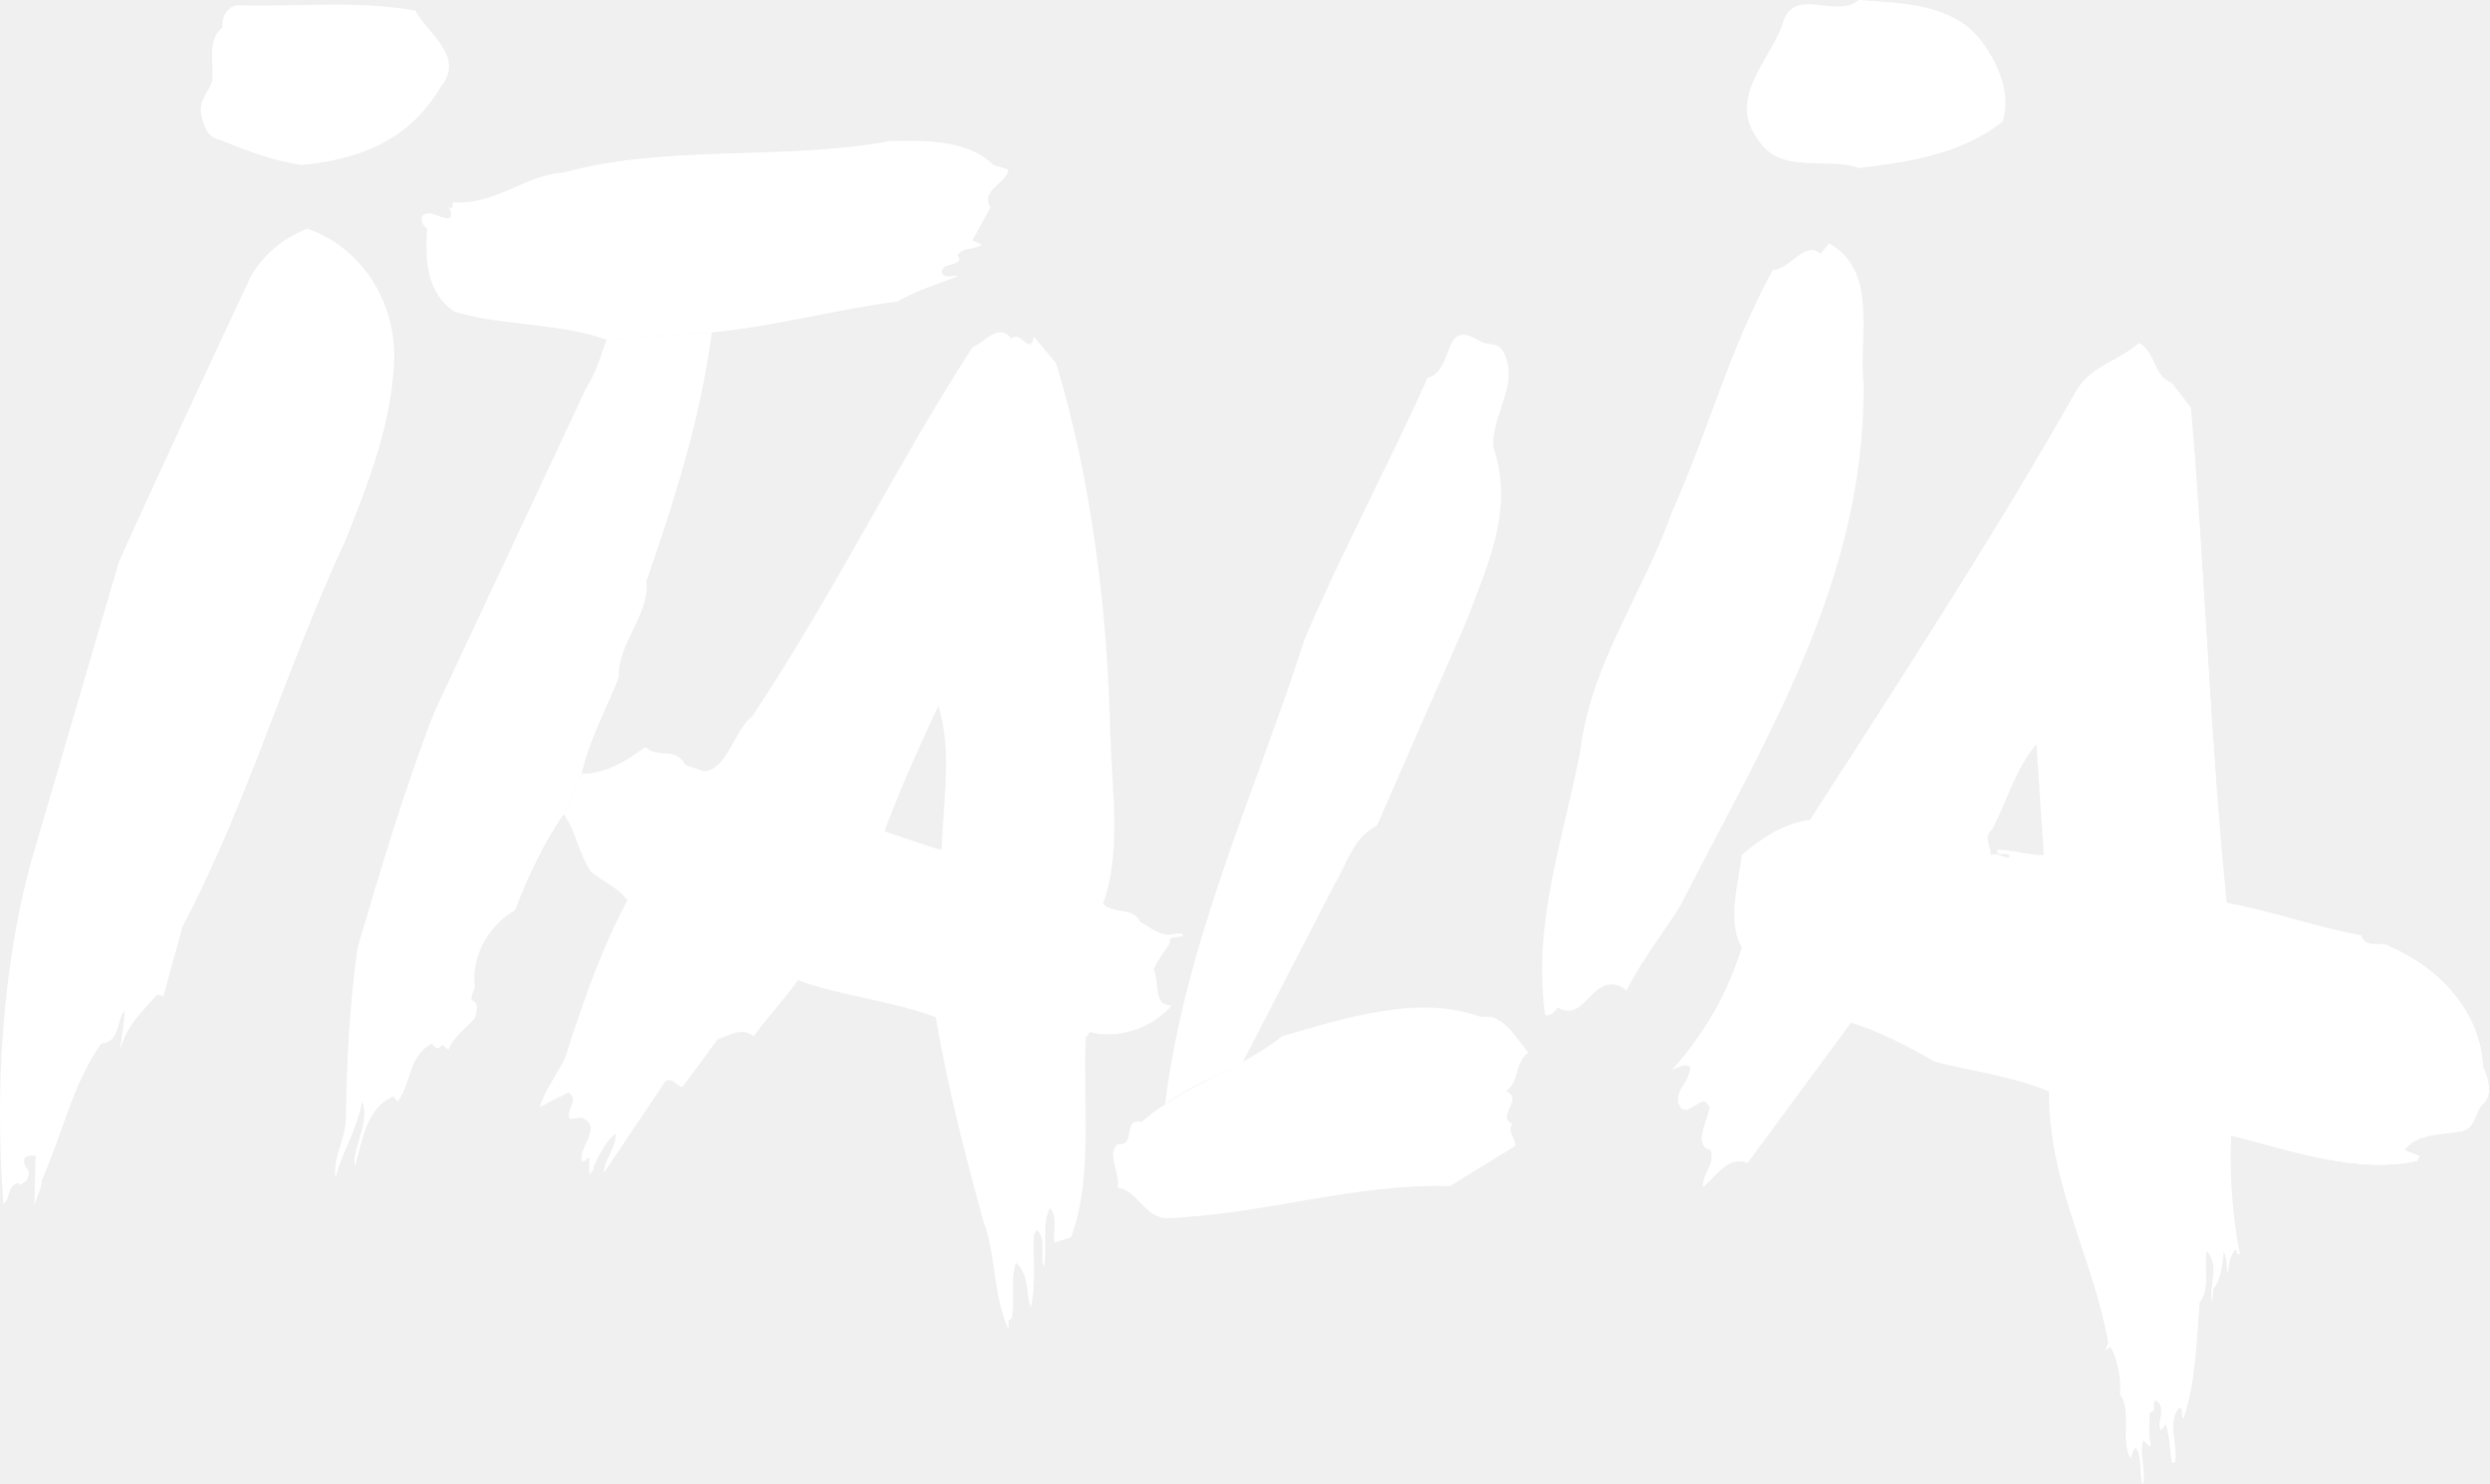
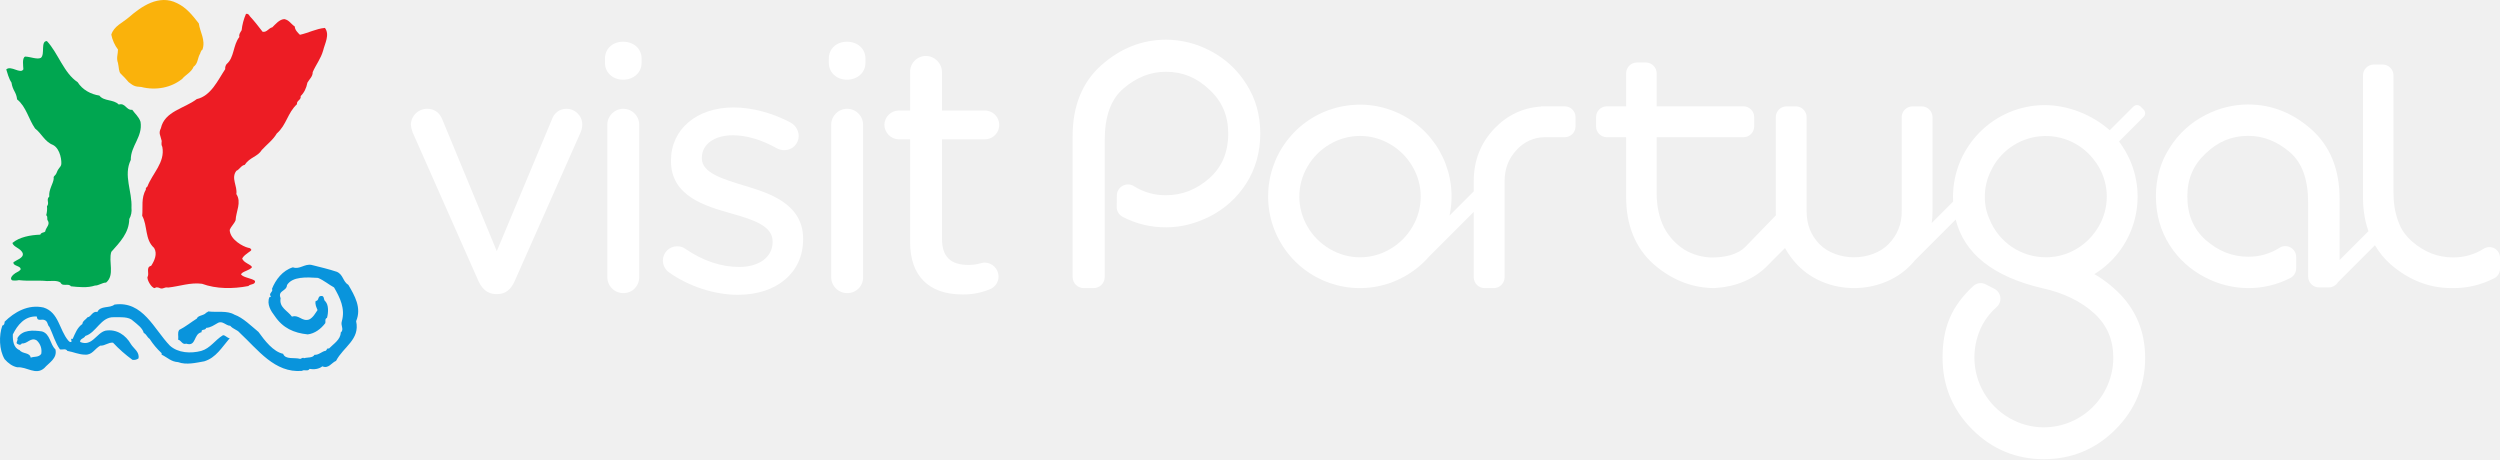
- <svg xmlns="http://www.w3.org/2000/svg" id="Ebene_1" data-name="Ebene 1" viewBox="0 0 2261.56 1348.4">
-   <path d="M1959.3,100.5c14.6,20.3,25.3,47.2,17.4,71.2-36.9,29.3-83.5,36.5-130.7,42.1-29.2-10.6-70.7,6.7-91.4-25.8-28.1-37.6,10.1-71.2,21.9-103.8,9-37.7,48.8-5.1,69.6-23.1C1888.1,64,1933.7,64.6,1959.3,100.5ZM534.7,70.8c11.8,21.4,45.4,42.2,23,69.2C528,190.4,482,206,430.9,211.1c-27.6-4.4-48.8-12.9-74.1-23-10.6-1.5-14.6-12.7-16.3-21.3-3.9-14,6.8-21.8,9.6-32.6,1.7-16.9-5.1-37,9.5-48.2-1.6-9.6,4.5-19.1,13.4-20.2,54,1.7,109.6-4.6,161.7,5Z" transform="translate(-157.2622 -61.1)" fill="#fff" fill-rule="evenodd" />
-   <path d="M1221.7,974.8c-17.3,1.1-10.7-22-16.3-32.5,3.4-9,10.7-16.8,14.6-24.1-.5-8.5,8.4-3.9,12.4-6.7-1.1-2.4-4-1.2-5.6-1.8-15.8,3.9-22.4-5.1-33.7-10.6-5.1-13.5-24.1-6.8-33.7-16.3,16.9-46.1,8.5-102.2,6.8-150.4-2.3-114.5-16.9-234-49.4-341.2l-20.2-24.1c-3.4,18.6-11.8-6.7-20.3,1.8-12.3-15.3-24.1,3.8-35.4,7.7C970.2,486.5,913.6,602.8,840.6,712.3c-19.6,15-25.8,67.1-60.6,44.1-9.6-17.3-23.5-5-36.5-16.2-17.4,13-36.8,24.6-57.6,24.2l-16.2,36.5c11.8,16.3,13.4,36.4,25.2,52.7,10.8,8.9,24.2,14.1,32.6,25.3-24.1,45.3-41,94.1-56.6,143-6.8,15.2-18.6,29.2-23.1,45.4l25.9-13.3c10.6,7.4-2.8,14.5,1.1,24.1l11.1-1.2c19.7,9.1-3.4,26.6,0,39.4,3.4,1.6,3.9-3.3,6.8-2.8v16.2c0-3.4,5-4.4,3.9-8.4,5-10.1,11.8-24.2,20.2-29.8,0,13.6-11.2,24.8-10.7,35.4l56.1-83.5c7.9-2.2,7.9,4,15.2,5.6l31.9-43.2c10.1-3.4,22.5-11.7,32.6-2.8,12.9-17.5,28.1-33.7,40.4-51,40.5,14.5,84.8,18.4,125.2,33.5,10.7,62.9,26.3,124,43.1,184.8,11.8,31.4,9,68.9,23,99.2v-4.9c-.5-2.4,0-4.6,2.8-4.6,3.5-15.7-1.7-35.4,4-51.1,12.3,10.2,8.9,28.7,13.4,40.6,5.1-20.3,1.8-45.6,2.9-65.8l2.2-4.6c10.1,6.8,2.8,23.7,6.7,33.7,3.9-16.8-2.2-38.1,5.6-53.8,7.3,7.7,2.8,22.5,4,31.4l15.1-4.6c20.3-52.2,10.7-121.7,13.5-181.8l3.8-5C1172.8,1005.7,1204.8,995.6,1221.7,974.8ZM1012.8,833.4c-19.1-1.1-37.6-3.5-53.9-11.3,13.5-38.1,32.6-80.3,51.1-119.5C1022.4,744.7,1014.5,787.4,1012.8,833.4Z" transform="translate(-157.2622 -61.1)" fill="#fff" />
-   <path d="M436.4,268.9c-21.4,8.4-40.4,23.7-51.7,44.3-40.4,87-80.2,171.1-119.5,258.7L185.6,844c-26.3,96-33.1,207-25.3,310.9,6.8-2.7,2.4-16.2,13.6-18.5.6.5,1.7,1.3,1.1,2.3l6.8-5.1c4.5-11.8-2.2-8.4-2.8-17.4.5-6.2,8.4-4.5,10.6-4.5l-1.1,44.9c2.2-7.8,6.2-14.6,6.8-23,18.5-41,27.4-86.4,53.9-124,17.3-1.2,13.4-20.3,21.2-29.8,0,10.8-3.3,25.8-3.9,35.3,5-20.6,19.6-34.7,33.7-50l5.6,1.3,17.4-63.3c58.9-111.7,93.7-234.2,147-348.7,21.9-54.3,44.4-111,45.4-172.2C513.9,330.7,484.3,285.7,436.4,268.9Z" transform="translate(-157.2622 -61.1)" fill="#fff" />
-   <path d="M1524.5,383.4c-5-12.5-14-7.4-23-12.5-34.7-21.9-21.8,26.5-47.1,33.7-35.9,79.7-77.4,157.1-111.7,237.3-44.9,139.8-108.4,274.5-126.8,422.5,22.5-15.1,46-25.3,70.2-37.2l83.6-161.9c11.2-18.4,16.9-43.1,38.7-53.8l80.8-184.6c18.5-48.9,44.8-103.4,24.7-159.9C1513.3,437.2,1536.8,411.4,1524.5,383.4Z" transform="translate(-157.2622 -61.1)" fill="#fff" />
-   <path d="M2413.4,1030.8c-2.2-49.9-39.3-89.6-83.6-108.8-7.8-6.6-22.4,2.8-27-10.6-41.5-8-80.8-22-122.3-29.8-15.1-148.2-19.6-302.4-32.5-450l-17.4-22.5c-17.4-6.7-14.1-27.9-29.8-36.4-17.9,16.2-44.2,21.2-56.6,43-75.3,132.5-159.4,262.1-242.4,390.6-23.7,3.2-44.4,16.7-61.8,31.8-2.3,23.7-14.1,60.2,0,83.8-12.4,41-33.6,78-63.4,111.6,4.5-1.6,10.7-6.1,16.3-2.8.5,12.9-12.9,19.6-10.7,32.6,5.1,15.6,15.7-1.2,24.2-1.2,1.1,2.1,5,3.4,3.9,6.7-1.7,11.8-15.1,33.6,1.1,37.5,5.1,12.5-7.8,20.8-6.6,33.8,10.6-9.1,24.1-29.7,40.3-21.9l94.3-127.9c25.3,7.8,51.6,21.3,75.7,35.4,34.8,8.9,70.8,13.4,103.9,27-.6,83.4,39.8,150.7,53.9,228.8l-2.8,6.8,5-2.9a81.796,81.796,0,0,1,8.4,43.2c11.3,14.1,0,42.1,9.6,57.9,1.7-2.9,1.7-7.4,5-9.6,5.6,9,2.8,22.1,5.6,32.6h1.1c2.4-14.1-3.9-27.5,0-39.2l5.6,5.6,1.2-1.8c-2.3-9.4-1.2-15.7-1.2-26.8a4.204,4.204,0,0,1,4-3.9c.5-2.8-1.1-6.7,1.1-9.5,11.9,5.6,0,21.8,5.6,27l3.9-5.2c4.1,12.3,3.5,21.9,5.7,34.8h2.8c3.3-17.3-7.8-35.4,3.9-49.9,5,1.7.6,8.4,3.9,9.5,11.2-32.6,11.7-69.2,14.6-105,10.7-14.1,2.8-31,6.7-47.2,11.9,15.8,1.2,29.3,4.6,47.2l1.1-12.3c7.3-9.1,8.4-23,9.5-33.7,3.4,5.6,1.8,13.4,4,19.1.5-7.9,1.6-15.6,6.6-21.3,1.8.7,1.3,2.3,1.3,4h2.7c-6.8-34.3-9.6-75.2-7.8-107.8,53.7,13.5,114.4,35.3,169.3,23.1l1.7-4.5-13.5-5.2c10.7-15.5,34.2-13.9,52.3-17.3,13.4-3.4,11.7-19.6,20.1-25.8C2422.4,1054.4,2417.9,1040.4,2413.4,1030.8ZM1971.8,833.5c0,8.4,10.5,0,11.7,6.6-5,2.2-11.3-5-17.4-1.8.6-7.7-7.3-16.7,1.1-22.9,13.5-25.8,21.3-55.5,40.4-78l6.8,100.9C1999.2,839,1985.2,832.7,1971.8,833.5Z" transform="translate(-157.2622 -61.1)" fill="#fff" />
-   <path d="M1850.6,410.2c-4.5-44.9,13.4-103.1-31.4-127.9l-7.8,9.5c-14.6-12.9-27,14.1-43.2,14.7-38.7,69.5-58.9,147-91.5,219.3-25.8,73.5-73.5,137.5-83.5,217.1-14.6,78.6-43.8,156.6-32,240.8,5,1.2,8.3-2.8,11.8-6.8,18.4,10.8,26.3-11.8,39.2-18.4,6.7-4.6,16.8-2.8,23,2.8,13.4-26.4,32-50.5,48.2-75.7C1759.7,735.8,1852.3,589.3,1850.6,410.2Z" transform="translate(-157.2622 -61.1)" fill="#fff" />
-   <path d="M1512.3,985.3c15,4.6,24.1,20.8,33.6,32.6-12.8,8.9-7.3,25.8-20.2,34.9,16.8,7.7-9.6,22.4,5.6,29.7-5,7.5,3.4,13,2.8,20.1l-59.4,36.6c-89.8-2.4-169.6,26.2-258.7,29.1-19.7-2-24.2-24.1-43.3-28,2.4-14-10.1-29.7,0-39.3,18,1.6,3.4-23.6,21.9-20.3,39.3-33.7,87.5-46.1,127.9-77.9,55.6-15.9,122.9-38.2,180.2-17.5l9.6,0Z" transform="translate(-157.2622 -61.1)" fill="#fff" fill-rule="evenodd" />
-   <path d="M708.3,369.9c-43.2-15.7-96.1-12.3-138.8-25.9-24.1-16.8-26.4-45.9-24.1-75.1-3.9-3-7.2-7.8-3.9-12.4,8.4-4.8,15.1,3.5,24.1,2.9,2.8-2.9,1.1-7.7-1.1-10.5,6.2,4.3,2.2-2.4,5-4,38.1,2.8,65.7-25.4,99.9-27,93.7-25.8,199.3-10.7,296.3-28.6,31.4-.6,70.6-1.7,94.3,21.8l13.4,3.9c-.6,12.4-25.8,18.5-16.2,34.8l-16.4,29.8,8.5,3.9c-6.7,5.1-16.8,1.7-21.8,9.5l1.7,4c-4.5,7.2-15.2,2.3-16.3,11.2,2.3,7.3,11.3,2.3,14.6,4-17.4,6.7-37.6,12.9-54.9,23-57.3,7.2-110.6,22.5-168.4,28l-95.9,6.7Z" transform="translate(-157.2622 -61.1)" fill="#fff" fill-rule="evenodd" />
-   <path d="M804.1,363.1c-10.6,79.7-34.2,153.2-59.5,226.2,2.8,31.9-26.4,56.2-25.2,87.6-11.2,29.1-26.9,56.5-33.7,87.5l-16.2,36.5c-18.9,27.5-32.6,57.2-44.3,87.5-22.5,12.9-40.4,40.5-36.5,70.2-1.1,3.8-3.9,7.3-2.8,11.7,7.3,1.7,3.9,12,2.8,16.3-8.5,9.6-19.1,16.7-24.1,28.5l-5.6-4.3c-1.7,1.6-2.8,4-5.7,2.8l-3.9-4c-21.3,11.8-18,35.8-30.9,52.7l-3.8-4.6c-25.8,11.3-27.5,40.5-35.3,63.5-1.8-18.6,14.5-40.4,6.7-58.9-3.9,24.7-18,45.5-24.1,69.7-2.3-20.3,8.9-34.3,9.5-54,.6-50,3.4-105.5,10.7-156,21.3-71.8,42.6-144.3,70-214.4L689.7,414.1c8.5-13.5,13.5-29.1,18.6-44.3l95.8-6.7Z" transform="translate(-157.2622 -61.1)" fill="#fff" fill-rule="evenodd" />
-   <path d="M1159.6,882.8c9.6,9.5,28.2,2.8,33.3,16.3,11.3,5.5,17.9,14.5,33.7,10.6,1.6.6,4.5-.6,5.6,1.8-4,2.8-12.9-1.8-12.4,6.7-3.9,7.3-11.2,15.1-14.6,24.1,5.6,10.5-1,33.6,16.3,32.5-16.9,20.8-48.9,30.9-74.1,24.2l-140.1-13.6c-40.4-15.1-84.7-19-125.2-33.5L727.3,879c-8.4-11.2-21.9-16.4-32.7-25.3-11.8-16.3-13.4-36.4-25.2-52.7l16.5-36.5c20.8.4,40.2-11.2,57.6-24.2,13,11.2,26.9-1.1,36.5,16.2l379.6,126.3Zm1019-.2c41.5,7.6,82.6,20.9,124.1,28.9,4.6,13.4,19.2,4,27,10.6,44.3,19.2,81.4,58.9,83.6,108.8,4.5,9.6,9,23.6,1.1,32.6-8.4,6.2-6.7,22.4-20.1,25.8-18.1,3.4-41.6,1.8-52.3,17.3l13.5,5.2-1.7,4.5c-54.9,12.2-115.6-9.6-169.3-23.1L2018.9,1053c-33-13.6-69.1-18.1-103.9-27-24.1-14.1-50.4-27.6-75.7-35.4l-99.2-68.5c-13.9-23.6-2.3-60.1-.1-83.8,17.4-15.1,38.1-28.6,61.8-31.8L1985,844.6l1.4-9.8-14.1-1.4,42.1,5.7s18.3,12.6,36.5,16.7q63.599,14.55,127.7,26.8Z" transform="translate(-157.2622 -61.1)" fill="#fff" fill-rule="evenodd" />
+ <svg xmlns="http://www.w3.org/2000/svg" id="Ebene_1" data-name="Ebene 1" viewBox="0 0 2118.095 389.039">
+   <path d="M495.145,160.383c-5.985,0-10.622,3.547-12.598,9.547l-46.481,111.05L390.414,170.625c-2.375-6.785-6.918-10.242-13.484-10.242a13.694,13.694,0,0,0-13.657,13.375,16.65,16.65,0,0,0,1.09,5.261,12.705,12.705,0,0,1,.43,1.43,1.37,1.37,0,0,0,.156.301l55.645,125.727c4.054,9.011,10.328,10.898,14.867,10.898h1.152c6.508,0,11.262-3.555,14.575-10.93l55.996-126.332a17.64,17.64,0,0,0,1.324-6.355,13.38,13.38,0,0,0-13.363-13.375" transform="translate(-15.1673 -68.207)" fill="#fff" />
+   <path d="M543.074,103.555c-8.922,0-15.351,6.004-15.351,14.234v3.75c0,8.105,6.586,14.195,15.351,14.195,8.946,0,15.668-6.09,15.668-14.195v-3.75c0-8.23-6.566-14.234-15.668-14.234" transform="translate(-15.1673 -68.207)" fill="#fff" />
+   <path d="M543.074,160.383a13.523,13.523,0,0,0-13.363,13.648v128.852a13.506,13.506,0,0,0,13.648,13.644c7.629,0,13.375-5.879,13.375-13.644V174.031a13.516,13.516,0,0,0-13.66-13.648" transform="translate(-15.1673 -68.207)" fill="#fff" />
+   <path d="M646.246,225.625l-.586-.176c-18.429-5.605-35.851-10.906-35.851-23v-.586c0-11.398,10.562-19.054,26.246-19.054,11.699,0,24.668,3.863,37.625,11.23a13.699,13.699,0,0,0,6,1.395A12.089,12.089,0,0,0,691.879,183.5a13.223,13.223,0,0,0-6.742-11.352c-15.219-8.203-32.891-12.914-48.496-12.914-31.176,0-53,18.481-53,44.942v.562c0,29.813,29.402,38.168,50.875,44.246,19.961,5.606,35.226,10.891,35.226,23.754v.586c0,12.602-11.34,21.063-28.23,21.063-15.336,0-30.668-5.164-45.535-15.246a11.262,11.262,0,0,0-6.996-2.262,12.08,12.08,0,0,0-12.196,11.933,12.479,12.479,0,0,0,5.028,10.043c16.753,11.961,38.656,19.118,58.511,19.118,33.082,0,55.278-18.899,55.278-46.957v-.567c0-30.015-29.735-38.91-49.356-44.824" transform="translate(-15.1673 -68.207)" fill="#fff" />
+   <path d="M732.746,160.383a13.516,13.516,0,0,0-13.355,13.648v128.852a13.499,13.499,0,0,0,13.64,13.644,13.234,13.234,0,0,0,13.383-13.644V174.031a13.518,13.518,0,0,0-13.668-13.648" transform="translate(-15.1673 -68.207)" fill="#fff" />
+   <path d="M732.746,103.555c-8.914,0-15.363,6.004-15.363,14.234v3.75c0,8.105,6.605,14.195,15.363,14.195,8.934,0,15.656-6.09,15.656-14.195v-3.75c0-8.23-6.586-14.234-15.656-14.234" transform="translate(-15.1673 -68.207)" fill="#fff" />
+   <path d="M849.266,290.672a12.436,12.436,0,0,0-3.051.551,38.986,38.986,0,0,1-10.445,1.453c-15.372,0-22.504-7.059-22.504-22.227v-84.191h36a12.212,12.212,0,1,0,0-24.418h-36V129.273a13.804,13.804,0,0,0-13.618-13.648,13.372,13.372,0,0,0-13.406,13.648V161.84h-9.605a12.357,12.357,0,0,0-12.199,12.191,12.529,12.529,0,0,0,12.199,12.227h9.605v87.066c0,28.582,15.762,44.348,44.344,44.348a57.767,57.767,0,0,0,22.703-4.192,11.674,11.674,0,0,0,7.891-10.89,11.938,11.938,0,0,0-11.914-11.918" transform="translate(-15.1673 -68.207)" fill="#fff" />
+   <path d="M1141.949,279.227a52.072,52.072,0,0,1-18.976-18.946,50.22,50.22,0,0,1,0-51.004,51.806,51.806,0,0,1,18.976-18.937,50.162,50.162,0,0,1,50.973,0,51.906,51.906,0,0,1,18.957,18.937,50.097,50.097,0,0,1,0,51.004,52.175,52.175,0,0,1-18.957,18.946,50.045,50.045,0,0,1-50.973,0m199.172-120.938h-20.402v.188c-15.262.976-28.551,7.261-39.426,18.636-11.66,12.203-17.508,27.192-17.508,44.406v8.805l-20.523,20.539a77.712,77.712,0,1,0-51.574,57.496c.023.02.035.047.054.063l.266-.164a79.811,79.811,0,0,0,13.988-6.352,76.932,76.932,0,0,0,19.735-16.117l38.054-38.051V303.34a9.231,9.231,0,0,0,8.965,8.953h8.18a9.22,9.22,0,0,0,8.984-8.953v-81.485c0-10.824,3.469-19.523,10.192-26.613a32.034,32.034,0,0,1,23.972-10.797h17.043a9.116,9.116,0,0,0,8.883-8.875v-8.39a9.143,9.143,0,0,0-8.883-8.891" transform="translate(-15.1673 -68.207)" fill="#fff" fill-rule="evenodd" />
+   <path d="M1040.574,111.262a80.314,80.314,0,0,0-37.488-9.434c-20.18,0-38.582,7.242-54.695,21.535-16.231,14.348-24.453,34.574-24.453,60.039V302.898a9.435,9.435,0,0,0,9.449,9.395h8.359a9.372,9.372,0,0,0,9.375-9.395V187.266c0-20.539,5.219-34.981,15.918-44.118,11.106-9.511,22.914-14.125,36.047-14.125,14.125,0,26.129,4.961,36.863,15.254,10.649,9.86,15.813,21.977,15.813,37.032,0,15.933-5.254,28.347-15.949,37.894-11.118,9.703-23.118,14.402-36.727,14.402a49.66,49.66,0,0,1-27.262-7.695,9.421,9.421,0,0,0-14.418,7.852l-.117,9.711a9.403,9.403,0,0,0,4.988,8.429,78.353,78.353,0,0,0,37.196,8.891c12.336,0,24.804-3.152,37.023-9.379a78.998,78.998,0,0,0,30.512-27.727c7.93-12.421,11.906-26.664,11.906-42.378,0-15.735-3.996-29.887-11.906-42.012a78.106,78.106,0,0,0-30.434-28.035" transform="translate(-15.1673 -68.207)" fill="#fff" fill-rule="evenodd" />
+   <path d="M2128.625,278.652a9.101,9.101,0,0,0-9.141.274,47.419,47.419,0,0,1-25.968,7.375c-13.008,0-24.453-4.52-35.004-13.727a44.311,44.311,0,0,1-6.367-6.945c-.993-1.469-1.946-2.961-2.825-4.582a62.894,62.894,0,0,1-6.117-24.293c0-.168-.039-.317-.039-.481v-.066c-.098-1.512-.137-3.063-.137-4.625v-99.773a9.222,9.222,0,0,0-8.961-8.926h-7.914a9.234,9.234,0,0,0-8.98,8.961V235.078c0,.219.019.465.019.727,0,.164-.019.312-.019.468,0,.723.066,1.422.066,2.11.024.488.024.98.039,1.426.063,1.269.11,2.5.227,3.738.039.297.078.574.117.863.098,1.109.195,2.18.328,3.242a80.019,80.019,0,0,0,3.848,16.446l-24.441,24.441v-51.988c0-24.918-8.086-44.703-23.926-58.758-15.785-13.988-33.793-21.074-53.551-21.074a78.484,78.484,0,0,0-36.582,9.187,76.26,76.26,0,0,0-29.832,27.426c-7.777,11.922-11.731,25.773-11.731,41.176,0,15.375,3.926,29.316,11.731,41.535a77.092,77.092,0,0,0,29.832,27.062,79.258,79.258,0,0,0,36.219,9.188,76.754,76.754,0,0,0,36.105-8.574,9.198,9.198,0,0,0,4.949-8.145v-9.625a9.199,9.199,0,0,0-14.129-7.793,48.38,48.38,0,0,1-26.562,7.547c-13.301,0-25.027-4.633-35.844-14.043-10.543-9.398-15.668-21.558-15.668-37.152,0-14.75,5.071-26.602,15.59-36.356,10.363-9.976,22.113-14.847,35.922-14.847,12.848,0,24.434,4.55,35.312,13.824,10.465,8.961,15.532,23.082,15.532,43.176v62.214a9.19,9.19,0,0,0,9.215,9.196h8.183a9.256,9.256,0,0,0,7.883-4.43l.047-.019,2.887-2.914,28.367-28.356a66.586,66.586,0,0,0,13.406,16.285c15.285,13.149,32.539,20.012,51.418,20.012,0,0,.156-.016.234-.016.262,0,.543.016.821.016a75.012,75.012,0,0,0,35.265-8.387,8.962,8.962,0,0,0,4.813-7.949v-9.406a9.045,9.045,0,0,0-4.637-7.899" transform="translate(-15.1673 -68.207)" fill="#fff" fill-rule="evenodd" />
+   <path d="M1764.402,283.633a7.257,7.257,0,0,1-.839.269c-.684.211-1.352.41-2.047.586a3.991,3.991,0,0,0-.426.125c-.723.176-1.422.34-2.125.489-.195.023-.352.078-.567.097-.66.125-1.285.246-1.945.371-.644.094-1.308.157-1.949.223-.199.039-.41.066-.606.098-.992.097-1.988.195-2.98.234.625.133,1.227.254,1.832.391-.625-.137-1.266-.258-1.949-.391-.781.027-1.539.062-2.379.062a51.384,51.384,0,0,1-47.699-32.328,44.325,44.325,0,0,1-3.926-18.941,48.153,48.153,0,0,1,4.824-21.285,51.373,51.373,0,0,1,89.199-7.844,1.253,1.253,0,0,0,.293.277c.684,1.039,1.387,2.082,2.047,3.203a50.155,50.155,0,0,1,0,50.969,53.579,53.579,0,0,1-4.832,6.922c-.156.199-.312.387-.469.578-.39.442-.738.871-1.128,1.281-.489.583-1.016,1.118-1.543,1.684a2.282,2.282,0,0,0-.309.301A52.011,52.011,0,0,1,1766,283.113c-.547.172-1.074.34-1.598.52m46.098-95.418c-.008-.031-.023-.067-.031-.098l.015-.012a.264.264,0,0,0,.016.11m-1.871,126.488a103.867,103.867,0,0,0-25.895-17.937c2.379,1.144,4.657,2.367,6.899,3.675a77.1,77.1,0,0,0,26.187-104.277,78.984,78.984,0,0,0-5.328-8.066l9.184-9.204,11.75-11.742a4.434,4.434,0,0,0,0-6.031l-2.688-2.656a4.353,4.353,0,0,0-6.023,0l-14.652,14.652-5.438,5.442c-15.031-13.282-35.504-21.305-55.117-21.305a77.916,77.916,0,0,0-77.684,77.664c0,1.379.035,2.734.098,4.078l-18.125,18.125a67.978,67.978,0,0,0,.684-9.73v-80.09a9.216,9.216,0,0,0-8.961-8.977h-8.204a9.209,9.209,0,0,0-8.953,8.977v80.09a37.774,37.774,0,0,1-11.148,27.574c-7.121,7.48-18.516,11.238-29.313,11.238-10.492,0-21.859-3.637-29.285-11.203-7.23-7.613-10.812-16.633-10.812-27.609v-80.09a9.219,9.219,0,0,0-8.965-8.977h-8.203a9.204,9.204,0,0,0-8.961,8.977v80.09q0,1.652.078,3.277l-25.41,26.223c-7.012,7.351-18.199,9.437-28.836,9.488a47.53,47.53,0,0,1-22.953-6.461,49.282,49.282,0,0,1-17.496-18.867c-4.121-8.192-6.313-17.938-6.313-29.469v-47.137h73.766a9.115,9.115,0,0,0,8.867-8.875v-8.386a9.147,9.147,0,0,0-8.867-8.899h-73.766V130.074a9.229,9.229,0,0,0-8.984-8.922h-7.91a9.218,9.218,0,0,0-8.973,8.981v28.152h-16.551a9.159,9.159,0,0,0-8.906,8.926v8.359a9.117,9.117,0,0,0,8.875,8.875h16.582v50.629c0,23.57,7.609,43.102,23.547,57.207,14.578,12.535,30.961,19.375,48.847,19.953v.059c.274,0,.567-.016.852-.016.574,0,1.137.016,1.723.016a8.268,8.268,0,0,0,1.773-.184c15.879-.996,31.699-7.281,42.902-18.703l4.59-4.679,7.707-7.715,2.668-2.66a69.088,69.088,0,0,0,10.719,14.48c12.332,12.848,30.16,19.461,47.695,19.461,17.477,0,35.309-6.438,47.633-19.043q2.197-2.244,4.137-4.598l34.437-34.425c7.239,28.91,31.782,48.414,73.352,58.136,17.984,3.926,32.91,11.172,44.191,21.481,10.774,9.996,15.985,22.289,15.985,37.586a59.105,59.105,0,0,1-58.832,58.843,58.117,58.117,0,0,1-29.262-7.921,59.197,59.197,0,0,1-29.59-50.922,60.154,60.154,0,0,1,6.926-28.297,56.404,56.404,0,0,1,11.965-14.871,9.385,9.385,0,0,0-1.988-15.391l-7.266-3.715a9.131,9.131,0,0,0-10.367,1.199c-18.2,16.786-26.246,34.504-26.246,61.075,0,23.554,8.476,43.945,25.195,60.648,16.699,16.711,37.098,25.168,60.633,25.168,23.539,0,43.957-8.457,60.656-25.168,16.699-16.703,25.156-37.094,25.156-60.648,0-22.536-8.047-41.621-23.988-56.727" transform="translate(-15.1673 -68.207)" fill="#fff" fill-rule="evenodd" />
+   <path d="M300.59,298.504c5.535,2.461,4.969,8.226,9.742,11.09,5.32,9.07,11.379,19.386,6.566,30.715,3.411,15.687-10.734,21.574-17.027,33.656-3.879,1.523-6.273,6.914-11.605,4.613-2.989,2.449-7.469,2.824-10.84,2.164-1.434,2.535-4.621.184-6.395,1.695-23.183,1.965-37.312-17.941-52.742-32.277-2.203-2.719-5.406-2.891-8.066-5.93-3.84-.128-6.528-4.718-10.66-2.312-3.118,1.742-6.028,3.918-9.68,4.062-.82,2.625-4.406.5-3.918,3.676-7.141,1.43-4.192,12.5-13.035,9.723-3.371,1.168-4.25-2.926-6.879-3.402.586-3.469-.778-5.321.906-8.223,5.231-2.57,10.356-6.785,14.953-9.625.84-2.524,4.871-2.524,7.153-4.184.66-1.047,1.793-1.008,2.55-1.886,7.387.972,15.996-.961,22.125,2.718,7.317,2.528,14.645,9.965,20.41,14.645,5.301,7.351,12.469,16.754,20.887,18.527,1.93,5.223,9.664,2.887,14.477,4.317,1.074-.204,2.418-1.594,3.16-.543,2.961-.977,7.246,0,8.961-2.899,3.723.262,6.168-2.976,9.605-3.469.875-.66.993-2.617,2.59-1.796,3.664-3.825,9.977-7.563,10.035-13.614,3.118-2.609-.308-5.875.899-9.461,3.117-10.816-1.617-20.183-6.567-28.738-4.211-2.273-8.73-6.105-13.621-8.105-9.742-.622-21.683-1.25-26.226,6.058-.352,5.582-8.106,4.328-5.446,11.195-1.429,7.852,5.836,10.395,9.598,15.571,6.059-1.871,8.398,4.375,14.535,2.453,3.391-1.613,5.203-5.184,7.168-8.016-.914-2.383-2.297-4.648-1.613-7.679,3.164-.129,1.437-4.102,4.598-4.258,3.195-.301,1.753,3.312,3.66,4.57,2.902,3.188,2.554,9.496,1.383,13.981-2.043.785-1.11,2.863-1.422,4.402-3.739,4.988-8.981,8.894-14.907,9.601-11.746-1.21-21.004-5.277-27.957-15.562-3.214-4.16-6.976-9.996-4.519-16.035.582.23.875-.231,1.285-.52-2.543-2.597,2.453-4.168.836-6.332,3.117-7.957,9.117-15.758,17.789-18.39,5.574,2.164,9.84-3.207,15.844-2.004,7.207,1.832,14.496,3.504,21.41,5.828" transform="translate(-15.1673 -68.207)" fill="#0994dc" />
+   <path d="M159.094,361.043c6.879,6.266,17.711,6.816,26.578,4.469,7.676-2.2,11.633-9.203,18.434-13.305,2.238,0,3.449,2.441,5.687,2.531-6.742,7.844-11.555,16.492-21.559,19.59-6.984,1.227-15.148,3.285-22.183.688-5.942-.332-8.867-3.872-13.949-6.329v-1.253a62.603,62.603,0,0,1-10.133-12.071c-2.555-1.883-2.477-3.793-5.008-5.078-1.012-4.226-5.711-7.43-8.914-10.133-3.77-3.894-10.57-3.066-16.531-3.191-10.875-.352-14.887,13.269-24.028,15.859-1.148,2.348-4.597,2.172-4.441,5.106,10.133,4.32,13.816-7.696,21.551-9.578,9.39-1.547,17.086,3.73,21.511,11.437,2.082,3.527,7.586,6.645,6.372,12.106a6.815,6.815,0,0,1-5.106,1.175,114.423,114.423,0,0,1-16.457-14.539c-4.062-.359-6.75,2.746-10.742,2.516-4.797,2.531-6.703,7.91-12.688,7.644-5.492,0-10.074-2.304-15.246-3.175-1.297-2.325-4.179-.817-6.285-1.293-3.875-5.36-5.891-12.676-8.883-19.035-1.91-1.598-1.168-4.344-3.781-5.672-2.891-1.571-6.547,1.683-6.973-3.176-10.191-.508-16.367,7.25-20.277,15.207-.152,5.269.559,11.34,5.691,13.289,2.661,3.469,8.504,1.703,9.481,6.398,2.961-1.171,6.801-.086,8.902-3.234a12.359,12.359,0,0,0-3.797-11.355c-5.105-3.161-7.89,3.093-12.644,2.519a2.045,2.045,0,0,1-3.219.625c-2.863-.777.418-2.973-.601-5.047,4.148-7.402,13.445-6.816,20.886-5.746,7.09,2.094,6.77,11.074,11.399,15.227,1.734,7.707-5.477,11.269-9.461,15.859-7.258,6.418-14.828-1.367-22.824-.68-4.192-.82-7.7-3.414-10.797-6.914-4.657-7.879-4.93-19.879-1.907-28.48,1.606-.164,1.965-1.91,1.907-3.203,8.183-8.098,19.875-14.989,32.988-12.055,12.93,4.031,13.289,18.832,20.879,27.895.691.707,1.351,1.671,2.523,1.285,1.168-.379-1.383-3.481,1.285-2.563,2.047-4.465,3.86-9.683,8.223-12.648.117-2.539,2.981-3.797,4.441-5.754,2.961-.109,4.055-5.484,8.204-4.402,2.863-5.758,10.269-2.891,14.574-6.305,24.082-3.406,33.379,20.808,46.918,34.789" transform="translate(-15.1673 -68.207)" fill="#0994dc" />
+   <path d="M183.606,88.047c1.015,7.383,5.867,14.004,3.117,22.152-1.813,1.145-1.657,3.508-2.551,4.461-1.617,3.363-1.441,7.539-5.008,10.106-1.695,4.57-7.133,7.062-9.566,10.211-9.43,7.605-22.309,10.07-34.821,6.914-5.609-.176-6.937-1.305-10.597-4.063a83.181,83.181,0,0,0-6.664-7.101c-1.805-1.618-1.539-5.426-2.379-9.09-1.606-4.325,0-7.602,0-11.438a30.724,30.724,0,0,1-5.668-12.664c2.238-7.238,9.41-9.918,14.926-14.707,10.421-9.062,25.425-19.723,40.839-11.91,7.969,3.828,12.84,10.098,18.372,17.129" transform="translate(-15.1673 -68.207)" fill="#fab20b" />
+   <path d="M226.785,81.891c3.719,4.011,7.344,8.578,10.852,13.218,3.586.75,5.164-3.164,8.242-3.761,2.707-2.618,5.902-6.668,10.113-6.965,4.11.75,5.465,3.898,8.922,6.312.07,2.867,2.652,5.321,4.367,6.985,7.012-1.52,13.852-5.2,21.168-5.825,4.336,5.7-.125,13.356-1.492,19.125-2.004,7.043-5.949,11.719-8.863,18.352.137,3.625-2.824,5.969-4.461,8.859-.938,4.782-2.828,8.629-5.731,11.407.567,3.523-3.566,3.613-3.136,6.902-8.028,7.394-8.825,17.578-17.106,24.809-3.254,5.582-8.437,9.293-12.668,13.933-3.594,5.871-10.148,6.039-14.535,12.68-2.883.332-4.441,3.996-7.043,5.019-4.723,6.207,1.004,12.754,0,19.68,4.59,6.973-.32,14.797-.633,22.18-1.402,3.371-3.605,4.789-5.008,8.242.352,8.324,11.34,14.039,15.571,15.07,1.691.199,2.113.59,2.765,1.715.039,1.348-5.242,3.191-7.734,7.266.934,3.804,7.402,5.023,8.32,7.457-2.183,2.984-8.281,3.488-9.355,6.129,2.203,2.933,9.41,3.175,11.906,5.593.41,3.309-4.109,2.36-5.648,4.278-13.078,2.523-27.223,2.523-39.293-1.918-9.84-1.317-19.008,2.168-28.555,3.183-4.109-.672-4.344,2.137-8.047.106-.742.035-1.363-.551-2.668-.106-1.832,2.399-7.152-5.101-6.976-8.836,2.027-2.824-1.676-8.472,3.156-9.554,2.797-4.282,5.535-10.141,2.516-15.16-8.02-7.164-5.399-18.743-10.094-27.231.738-7.289-1.074-15.082,3.144-22.195-.496-1.235.848-2.262,1.278-2.594,4.187-11.164,15.121-20.352,12.644-33.539-1.597-3.211.078-3.996-.855-6.207-.742-3.758-2.555-5.25-.371-9.645,3.168-14.457,19.816-16.625,30.394-24.703,12.082-2.644,18.004-16.226,24.106-25.379a5.944,5.944,0,0,1,1.246-4.367c6.488-5.359,5.297-16.027,10.754-22.883-.586-2.394.894-3.937,1.91-5.671a46.975,46.975,0,0,1,3.683-13.883c1.391-.352,2.473.429,3.215,1.922" transform="translate(-15.1673 -68.207)" fill="#ed1c24" />
+   <path d="M54.91,103c9.567,10.23,14.321,27.16,26.051,34.828,3.937,6.371,11.164,10.281,18.414,11.359,3.898,5.047,11.848,2.961,16.434,7.59,5.679-1.668,6.226,5.035,11.41,4.461,2.359,3.379,5.601,5.867,7.012,10.184,2.027,12.738-8.434,20.281-8.258,32.273-6.45,13.172,1.324,26.672.582,40.582a15.426,15.426,0,0,1-1.871,9.485c-.157,11.797-8.016,19.734-15.215,27.832-2.613,8.191,3.176,19.66-4.406,26.011-3.446.059-6,2.551-9.528,2.551-5.98,2.078-13.902,1.328-20.262.617-2.164-2.964-7.082.711-8.847-3.168-3.098-2.125-8.301-1.168-11.465-1.285-7.961-.801-15.031.254-23.781-.769a15.621,15.621,0,0,1-5.692.172c-2.726-1.582.762-4.875,2.711-6.118,3.274-1.781,3.039-1.625,4.364-2.91.835-3.515-6.899-2.828-5.922-6.422,2.433-1.75,8.66-3.554,7.832-7.285-1.414-4.504-8.028-5.32-8.75-8.972,5.867-4.969,15.179-6.704,23.558-6.997.985-2.582,4.578-1.238,4.442-3.73.875-2.613,3.996-5.176,1.89-8.262-1.015-1.48.43-2.961-1.285-4.492a20.426,20.426,0,0,0,.633-7.578c2.426-2.777-1.004-5.672,1.937-8.191-.625-5.86,3.469-11.106,3.782-15.231-.449-2.668,1.246-1.68,2.621-5.305,1.351-3.722,3.125-4.207,3.711-6.453.586-2.297-.41-13.383-6.946-16.769-6.988-2.696-9.878-9.977-15.187-13.938-5.34-7.582-7.582-18.629-15.219-24.652-.742-6.594-3.711-7.188-4.773-14.277-2.184-3.047-3.711-8.844-4.422-11.125,4.109-3.684,12.058,4.336,14.512-.118-.114-2.699-1.246-9.808,1.531-10.765,4.668.183,10.14,2.695,13.297,1.082C53.508,114.223,49.34,102.98,54.91,103" transform="translate(-15.1673 -68.207)" fill="#00a650" />
</svg>
